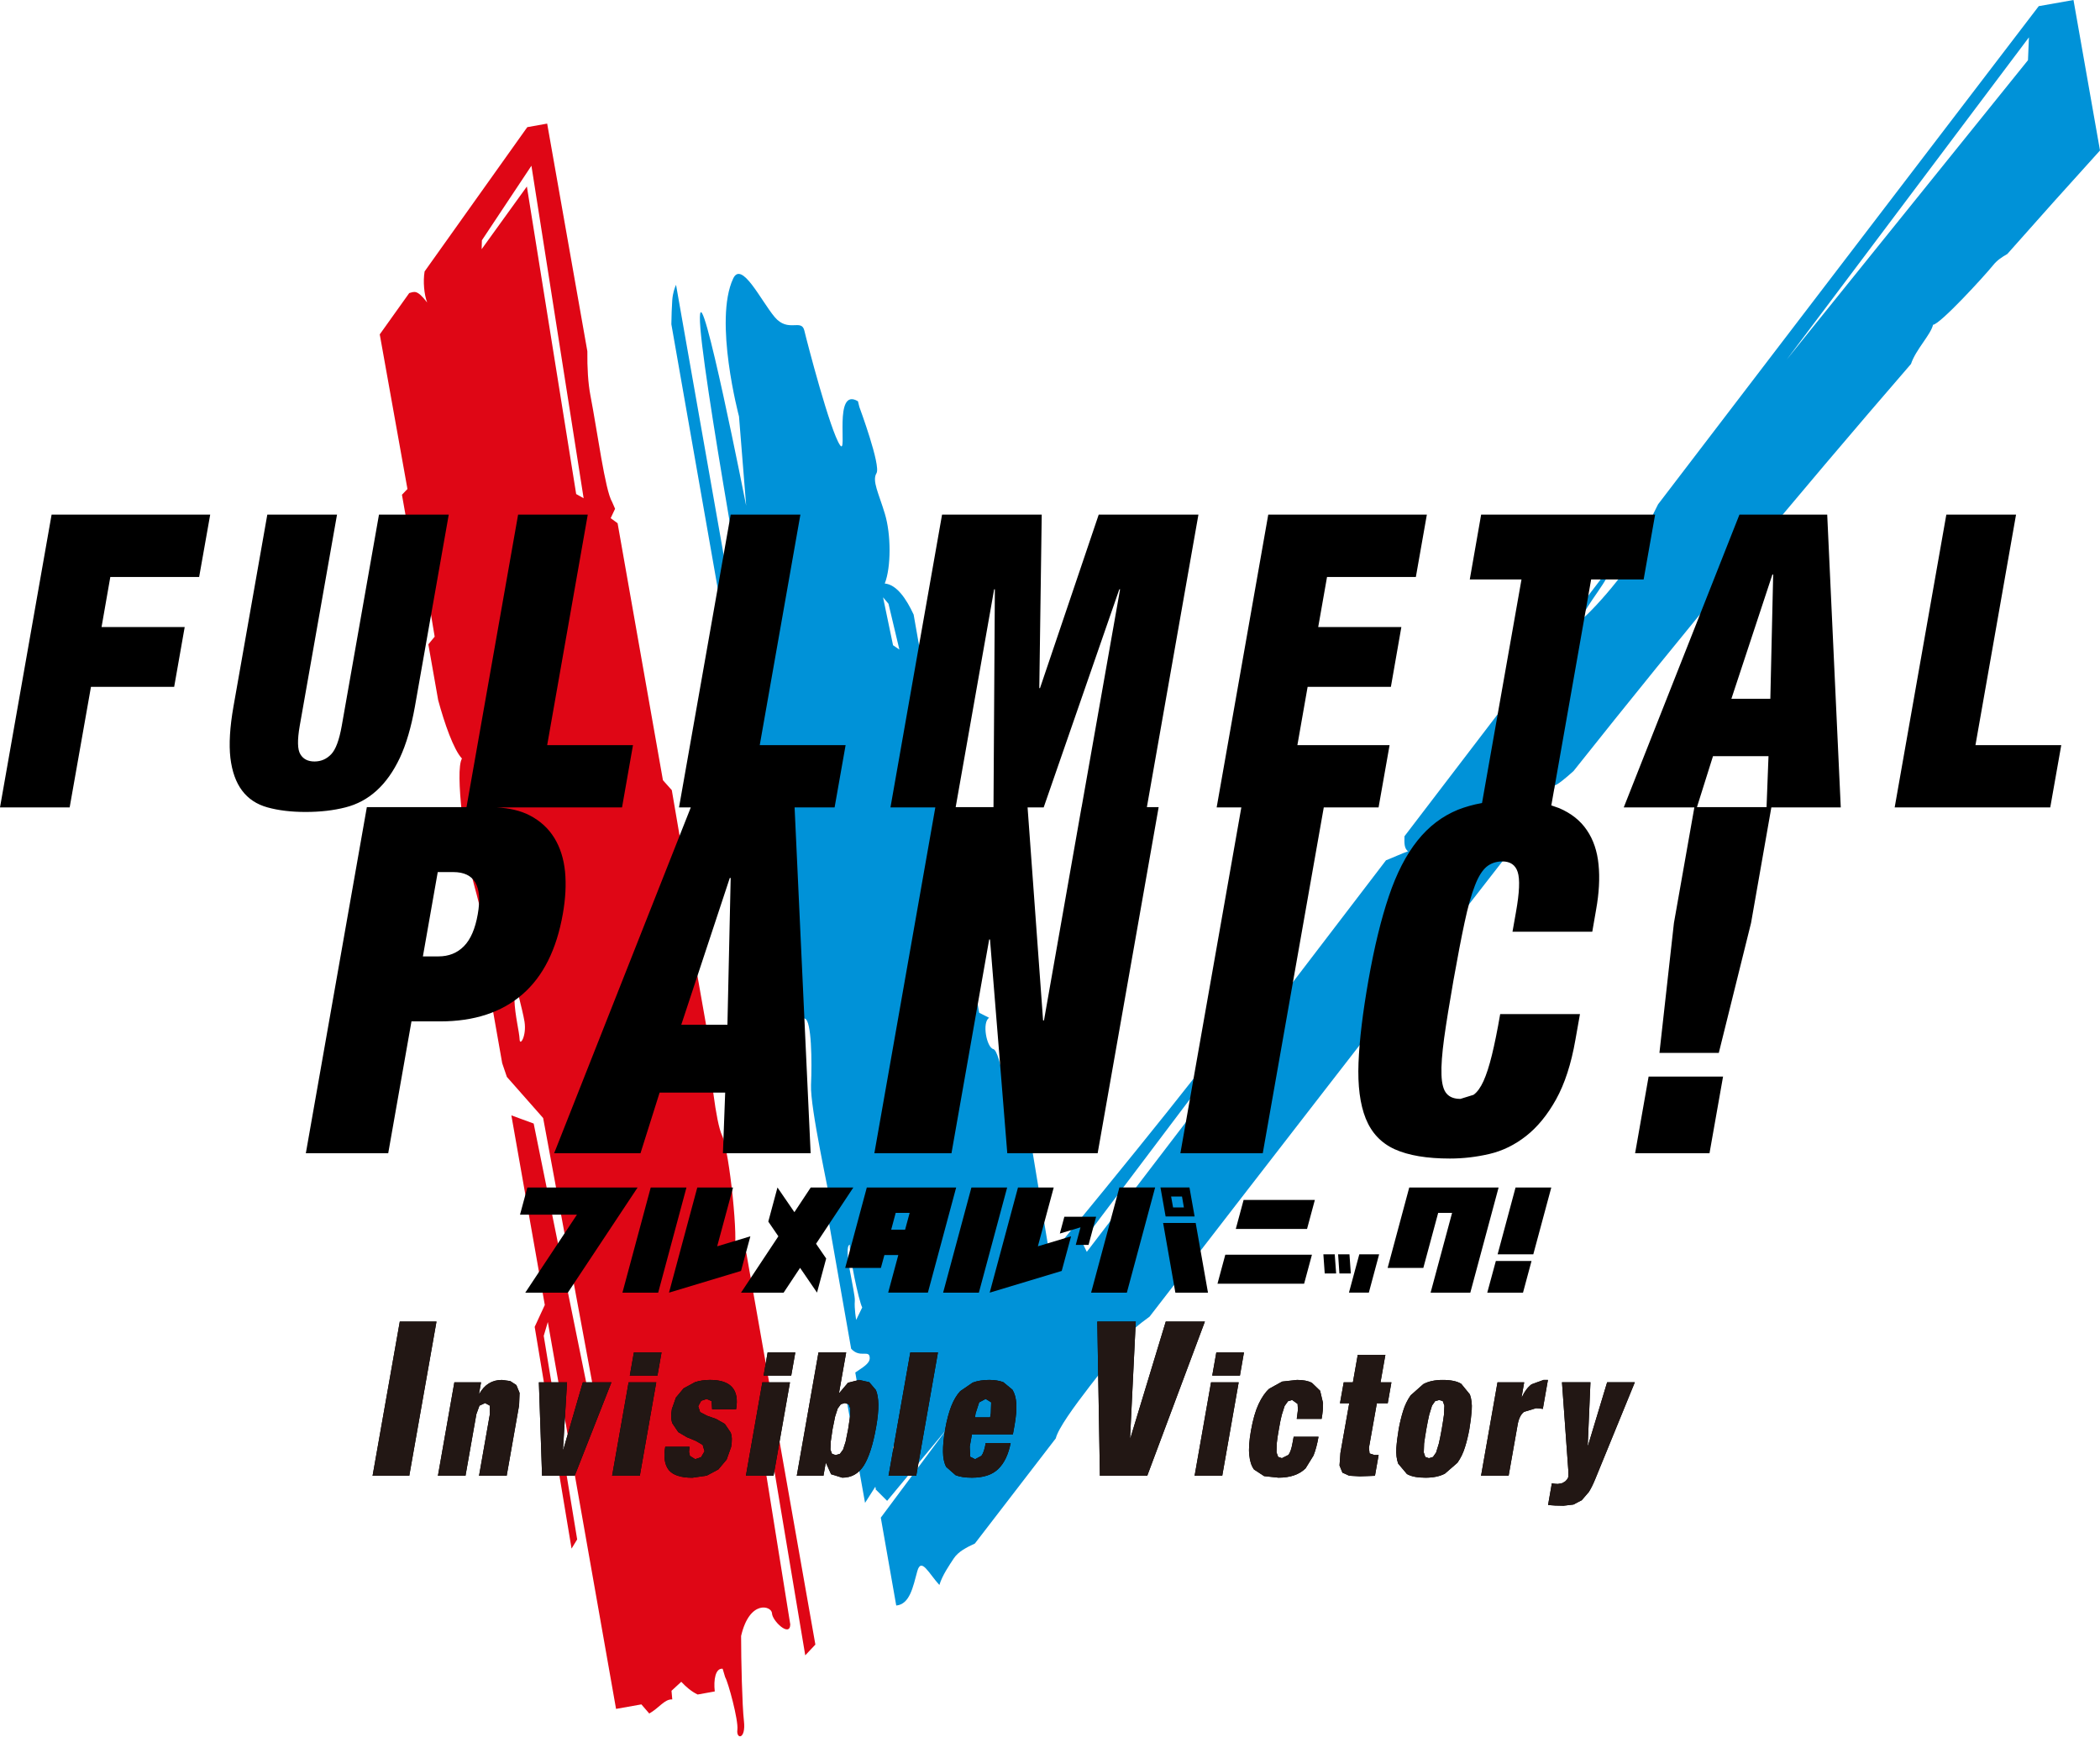
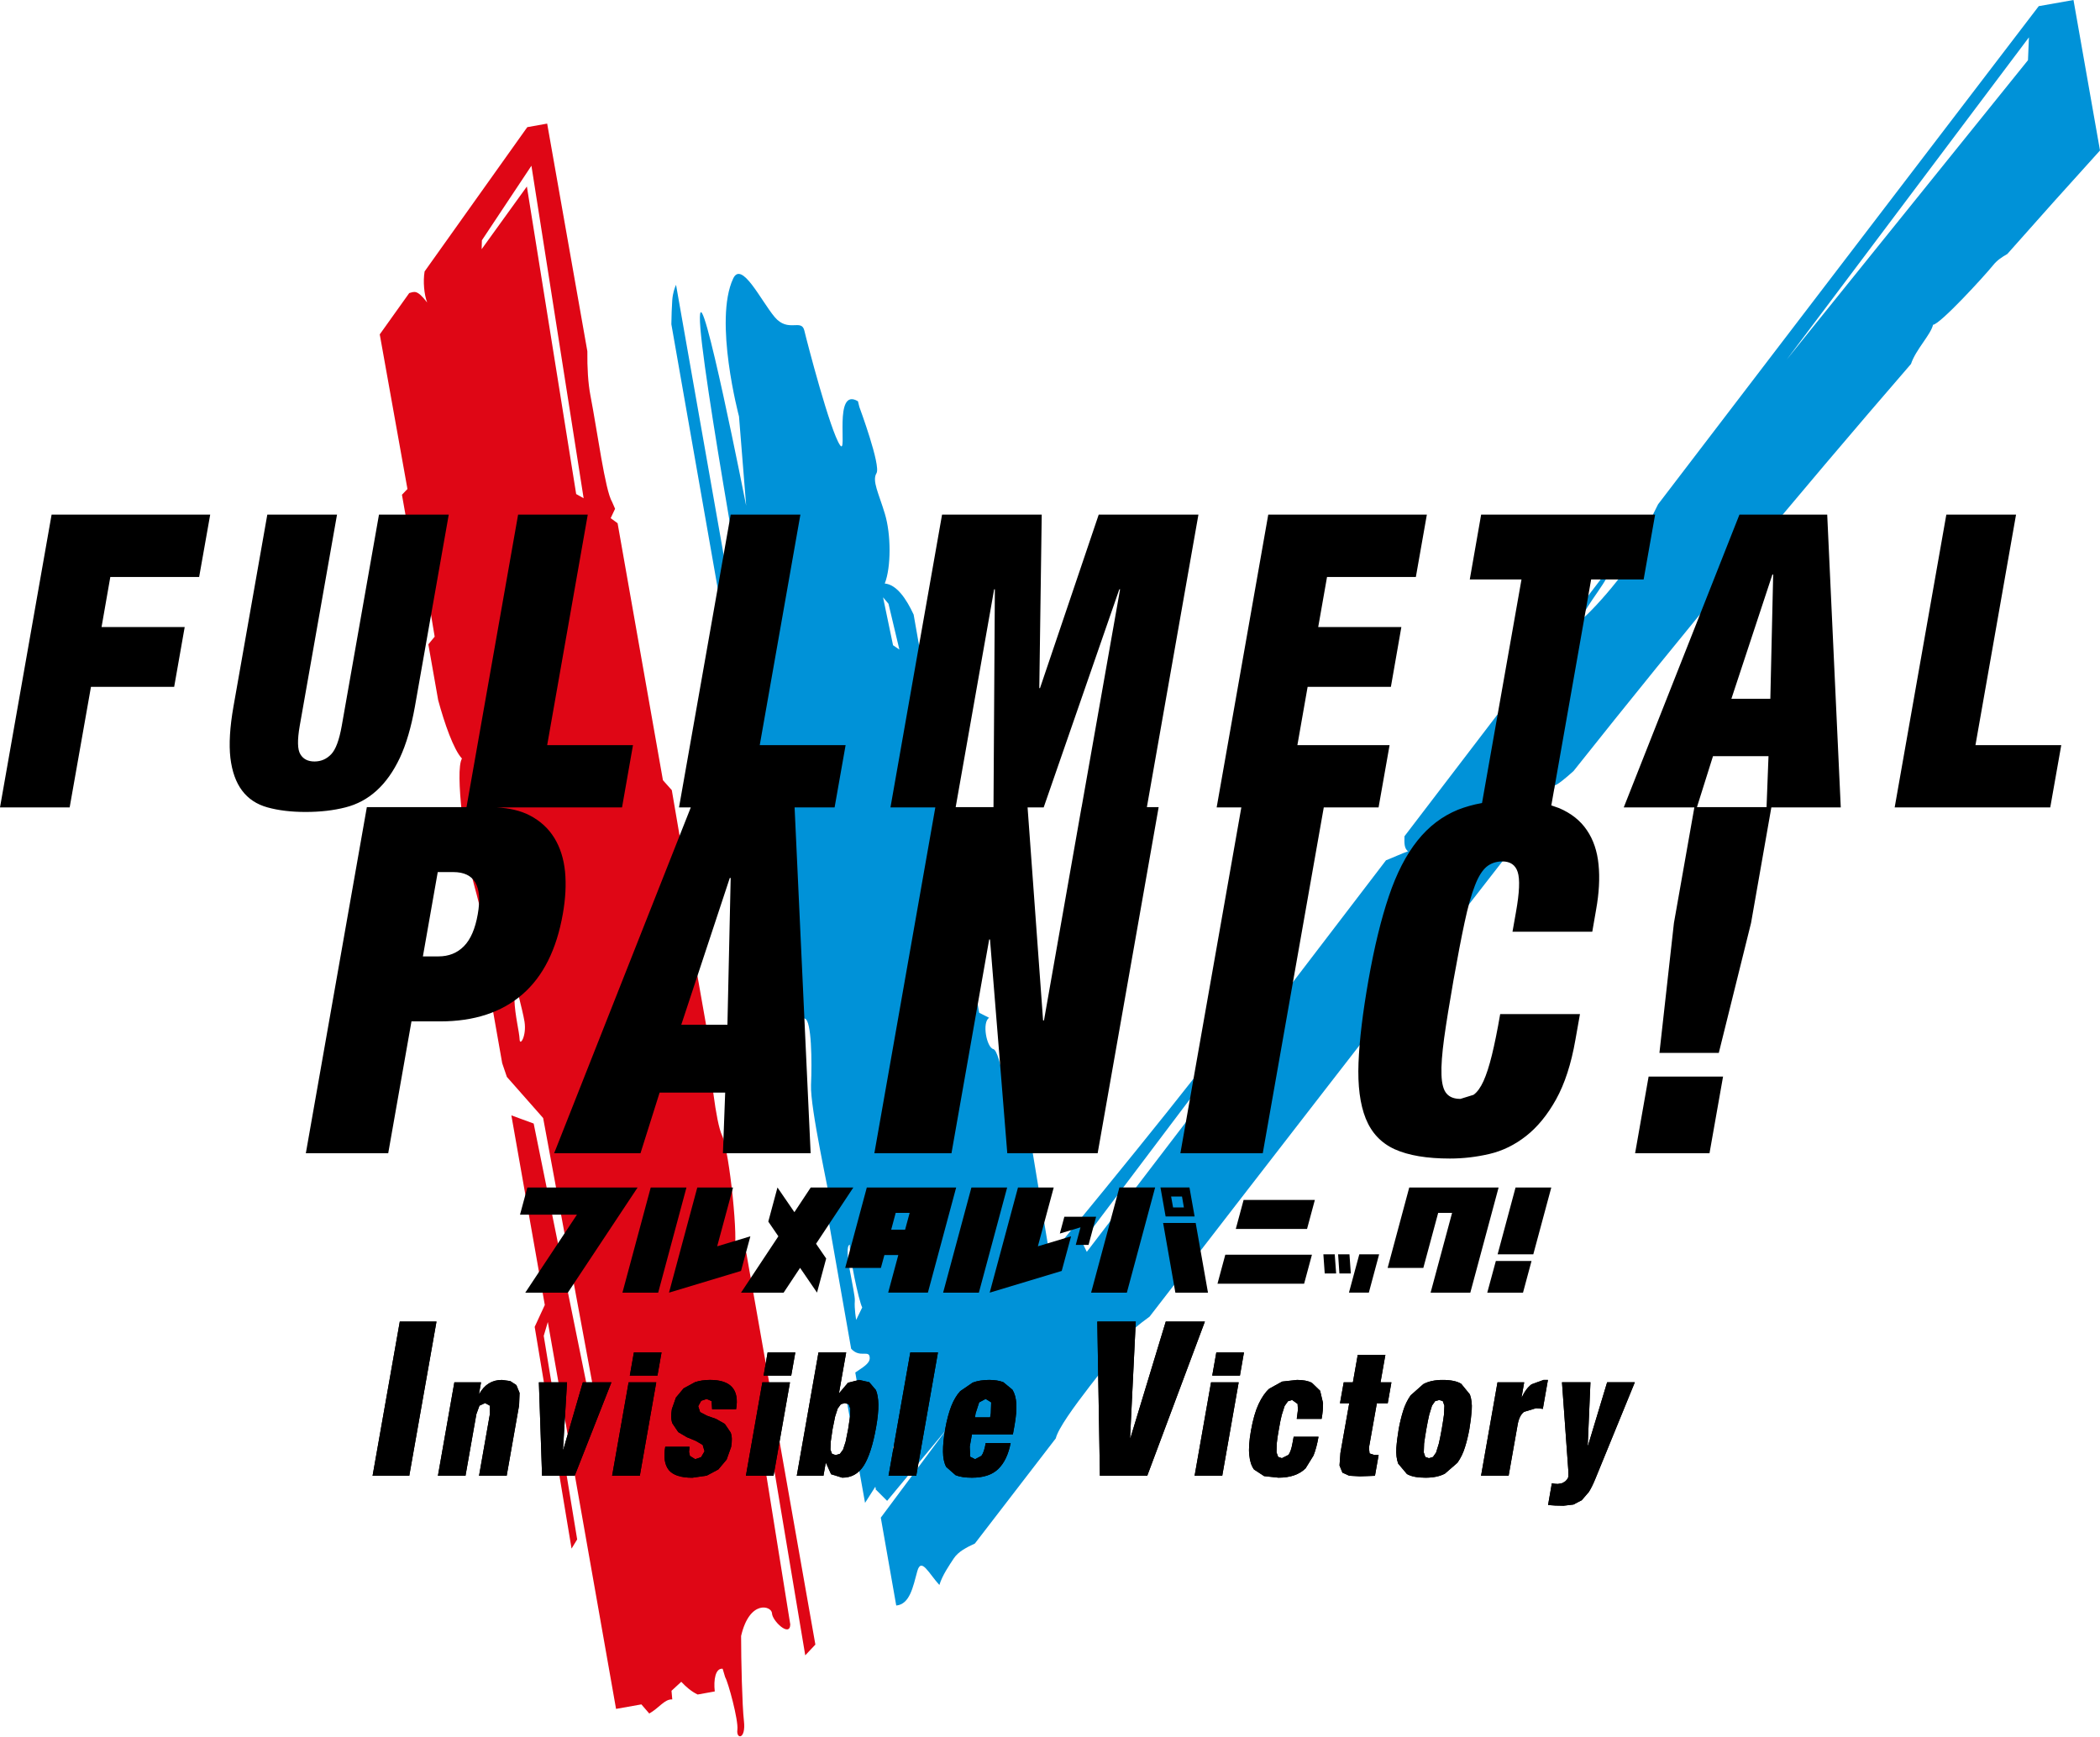
<svg xmlns="http://www.w3.org/2000/svg" version="1.1" id="레이어_1" x="0px" y="0px" viewBox="0 0 720 595.346" enable-background="new 0 0 720 595.346" xml:space="preserve">
  <path fill="#0092D8" d="M231.784,97.656c-0.507,1.155-1.116,2.82-1.298,5.315c-0.162,2.395-0.264,5.195-0.305,8.197l40.458,230.555  c1.886-0.467,3.287,7.081,5.315,7.548c2.333,0.547,2.456,14.892,2.11,22.725c-0.344,7.811,6.29,37.414,6.919,41.918l-0.954,4.24  l7.792,44.294c3.043,3.408,6.31,0.121,6.37,3.164c0.061,1.948-2.495,3.288-4.951,4.992l0.731,4.199l-4.037,3.389l6.655,37.11  l3.531-5.539l0.223,1.258l0.061-0.162l3.754,3.754l20.614-24.835l-22.785,30.597l5.295,30.13c4.666-0.446,5.742-6.37,7.224-11.788  c1.36-4.85,3.896,0.731,7.568,4.748c1.014-3.368,3.429-6.817,4.93-9.111c1.604-2.414,4.464-3.814,7.243-5.112  c9.009-11.728,18.281-23.78,27.736-36.056c1.624-6.776,21.548-29.663,23.842-33.925c1.359-2.536,4.606-5.113,8.318-7.812  c40.032-51.86,81.667-105.629,119.528-154.244c2.557-3.267,5.094-6.554,7.669-9.82c0.69-7.243,12.357-13.797,11.525-18.057  c0.934-0.041,3.511-2.151,6.616-4.931c37.739-47.519,76.31-94.064,115.713-139.595c1.643-4.95,6.755-9.983,7.568-13.451  c2.415-0.142,17.49-16.577,20.573-20.391c1.36-1.725,3.023-2.8,4.89-3.875c10.53-11.911,21.121-23.74,31.774-35.487L710.91,0  L699,2.11L568.475,172.931c-2.048,3.937-3.672,7.669-4.545,10.673c-2.435,8.32-16.13,24.206-22.014,29.157  c2.171-6.006,10.063-14,10.55-18.889l-70.933,92.866c-0.061,2.476-0.102,4.099,1.217,5.174c-1.928,0.629-4.829,2.009-7.548,3.064  L372.617,429.233l-1.624-3.347l50.4-66.795c0,0,6.35-8.156,4.666-12.396c-0.772,4.322-46.119,59.754-66.124,84.061l-7.102-42.995  c-2.962,2.476-3.896,1.36-5.518-3.551c-1.604-4.93-4.383-23.963-6.737-24.491c-2.333-0.567-3.957-9.231-1.44-10.733l-3.429-1.745  c-1.927-10.915-3.652-21.812-4.098-24.429c-0.832-4.93-9.354-50.988-11.221-53.22c1.563-2.902-4.463-14.041,0.123-17.552  l-7.264-41.309c-2.516-5.438-5.844-10.307-9.901-10.653c2.211-5.62,2.171-16.881,0.04-23.901c-2.11-7.02-4.463-11.323-2.881-13.92  c1.603-2.577-5.864-22.704-5.864-22.704l-0.487-1.969c-8.542-5.092-3.47,18.83-6.128,15.076  c-3.349-4.748-11.261-35.142-12.255-39.323c-1.014-4.199-5.559,0.873-10.186-4.646c-4.646-5.538-11.281-19.417-14.203-13.207  c-6.777,14.405,1.989,47.296,1.989,47.296l2.454,30.597c0,0-15.603-79.192-15.866-64.522c-0.244,14.628,19.844,124.62,19.844,124.62  l-3.085,5.702L231.784,97.656z M612.565,123.322l83.067-110.518l-0.324,7.832L612.565,123.322z M306.837,503.575l-0.711-7.568  l2.597,1.583l4.181-0.994L306.837,503.575z M291.356,426.758c-0.285,3.388,3.103,19.397,4.26,21.548l-2.069,4.261  c0,0-0.69-3.835-0.467-6.534C293.324,443.314,288.901,427.569,291.356,426.758 M302.759,204.806l1.866,2.212l3.733,15.705  l-2.171-1.481L302.759,204.806" />
  <path fill="#DF0615" d="M276.086,567.583l3.47-3.693l-23.699-134.38l-4.22-0.872c1.725-1.907-1.501-33.823-4.098-39.362  c-2.09-4.464-4.099-21.731-4.809-34.209l-8.197-46.504l2.312,0.426l-6.513-38.063l-3.043-3.409l-15.543-88.118l-2.374-1.725  l1.502-3.206v-0.04l-1.014-2.334c-2.395-3.936-5.033-24.104-7.427-36.481c-0.811-4.201-1.116-9.537-1.055-15.177l-13.777-78.056  l-6.817,1.219l-35.203,49.467c-0.588,3.429-0.162,7.933,0.873,10.651c-3.49-4.504-4.342-3.713-6.149-3.226l-10.104,14.162  l9.496,53.018l-1.887,1.968l4.201,23.821l3.388,2.515c0.223,2.131,3.631,22.32,3.631,22.32l-2.171,2.638l3.368,19.112  c2.171,8.015,5.295,16.983,8.156,20.047c-2.536,4.199,1.279,31.672,3.328,40.093c1.827,7.547,6.168,20.431,3.755,26.275  l6.716,38.084l1.602,4.707l12.437,14.102l18.83,101.551l-1.563,1.46l-20.513-101.125l-7.65-2.8l11.464,65.01l-3.47,7.507  l12.642,76.026l1.927-3.146l-11.464-69.797l1.401-4.748l23.393,132.656l8.685-1.542l2.698,3.125c3.347-1.867,5.276-5.012,7.892-4.83  l-0.264-2.962l3.349-3.084c1.521,1.624,3.428,3.328,5.62,4.363l5.864-1.055c-0.447-4.079,0.244-8.015,2.698-7.792l0.873,2.921  c0.973,1.522,4.606,14.752,4.18,18.039c-0.447,3.307,2.982,3.388,2.251-3.023c-0.608-5.215-0.973-20.96-0.973-29.157  c2.921-12.601,10.51-10.328,10.591-7.771c0.082,2.576,6.149,8.379,6.27,3.814l-9.232-57.603l2.516-2.679L276.086,567.583z   M197.544,169.394L180.642,63.948L165.14,85.434l0.082-3.043l16.982-25.565L200.1,170.836L197.544,169.394z M178.147,356.345  c-0.102-2.597-1.604-8.258-1.766-13.432c0,0-0.324-7.406-0.487-11.24l-0.082-1.258c-0.061-1.827,0-0.812,0.082,1.258  c0.528,5.397,3.206,14.1,3.936,18.625C180.602,355.189,178.228,358.922,178.147,356.345" />
  <polygon points="218.609,407.169 180.808,407.169 178.292,416.483 197.812,416.483 180.099,443.225 194.687,443.225 " />
  <path d="M245.89,427.337l5.438-20.169h-12.255l-9.699,36.056l24.692-7.446l3.206-11.87L245.89,427.337z M223.105,407.169  l-9.699,36.056h12.255l9.698-36.056H223.105z" />
  <path d="M355.841,427.337l5.438-20.169h-12.255l-9.699,36.056l24.692-7.446l3.206-11.87L355.841,427.337z M333.056,407.169  l-9.699,36.056h12.255l9.698-36.056H333.056z" />
  <polygon points="292.575,407.169 277.966,407.169 272.365,415.631 266.562,407.169 263.418,418.857 266.867,423.908   254.064,443.225 268.673,443.225 274.313,434.723 280.117,443.204 283.261,431.517 279.792,426.465 " />
  <path d="M297.193,407.167l-7.406,27.574h12.235l1.196-4.404h4.769l-3.47,12.884h13.615l9.698-36.055H297.193z M305.553,421.633  l1.542-5.762h4.788l-1.562,5.762H305.553z" />
  <polygon points="483.169,407.169 475.762,434.743 487.998,434.743 493.09,415.873 497.859,415.873 490.493,443.225 504.108,443.225   513.806,407.169 " />
  <path d="M374.094,443.23h12.255l9.698-36.074h-12.255L374.094,443.23z M409.945,419.328h-11.159l4.199,23.901h11.18L409.945,419.328  z M409.58,417.097l-1.765-9.942h-9.942l1.765,9.942H409.58z M405.259,410.258l0.649,3.755h-3.713l-0.67-3.755H405.259z" />
  <polygon points="417.425,440.16 447.129,440.16 449.807,430.218 420.102,430.218 " />
  <polygon points="426.381,411.43 423.702,421.373 448.131,421.373 450.81,411.43 " />
  <polygon points="466.049,430.074 462.498,443.222 469.315,443.222 472.846,430.074 " />
  <polygon points="458.778,430.074 459.223,436.649 463.139,436.649 462.672,430.074 " />
  <polygon points="453.726,430.074 454.192,436.649 458.108,436.649 457.621,430.074 " />
  <polygon points="375.815,417.193 364.918,417.193 363.376,422.957 370.458,420.826 368.834,426.852 373.217,426.852 " />
  <path d="M512.861,432.369h12.234l-2.921,10.856h-12.255L512.861,432.369z M531.873,407.169h-12.255l-6.149,22.908h12.235  L531.873,407.169z" />
  <path d="M274.421,176.449H250.52l-17.714,100.394h4.038l-46.85,118.574h29.604l6.554-20.777h22.481l-0.772,20.777h30.071  l-5.5-118.574h13.716l3.773-21.345h-29.44L274.421,176.449z M249.404,351.368h-15.827l16.638-50.338h0.305L249.404,351.368z   M129.125,271.081c3.105-2.82,5.762-6.554,7.974-11.241c2.192-4.687,3.896-10.55,5.154-17.57l11.605-65.821h-23.921l-12.763,72.414  c-0.872,4.89-2.069,8.157-3.652,9.781c-1.583,1.643-3.47,2.454-5.702,2.454s-3.835-0.811-4.829-2.454  c-1.015-1.624-1.076-4.89-0.224-9.781l12.783-72.414H91.65L80.044,242.27c-1.237,7.02-1.583,12.883-1.055,17.57  c0.568,4.687,1.887,8.421,4.017,11.241c2.11,2.82,5.033,4.748,8.726,5.762c3.733,1.035,8.074,1.563,13.045,1.563  c5.053,0,9.578-0.528,13.635-1.563C122.45,275.829,126.02,273.901,129.125,271.081 M0,276.844h23.881l7.305-41.33h28.528L63.325,215  H34.818l3.003-17.165h30.456l3.793-21.386H17.693L0,276.844z M596.381,176.449l-39.666,100.394h24.206l-7.001,39.626l-4.971,44.556  H589.3l11.059-44.556l6.959-39.626h23.801l-4.646-100.394H596.381z M605.674,276.742h-23.86l5.498-17.47h19.032L605.674,276.742z   M606.973,239.591h-13.351l14.061-42.608h0.264L606.973,239.591z M677.298,255.499l13.918-79.049h-23.901l-17.713,100.394h53.341  l3.775-21.345H677.298z M410.891,176.449h-34.188l-20.128,59.49h-0.244l0.832-59.49h-34.169l-17.692,100.394h15.38l-20.899,118.574  h26.437l12.925-73.287h0.284l5.926,73.287h30.982l20.919-118.676h-4.038L410.891,176.449z M340.627,276.742h-12.965l13.188-74.686  h0.244L340.627,276.742z M370.839,276.742h-0.021l-12.883,73.145h-0.305l-5.316-73.043h5.52l25.93-74.788h0.264L370.839,276.742z   M476.427,255.499h-31.611l3.51-19.985h28.549L480.466,215h-28.508l3.023-17.165h30.456l3.773-21.386h-54.377L417.14,276.844h8.461  l-20.898,118.574h28.243l20.919-118.574h18.789L476.427,255.499z M560.61,395.418h25.505l4.646-26.275h-25.525L560.61,395.418z   M544.073,284.655c-2.191-3.267-5.356-5.783-9.516-7.568l-2.677-0.934l13.655-77.467h17.998l3.936-22.238h-59.652l-3.895,22.238  h17.733l-13.533,76.656c-2.982,0.528-5.742,1.319-8.279,2.312c-5.356,2.192-9.983,5.702-13.858,10.571  c-3.896,4.871-7.183,11.262-9.82,19.113c-2.658,7.872-4.991,17.449-6.98,28.731c-1.948,11.099-3.105,20.533-3.408,28.344  c-0.305,7.833,0.507,14.183,2.474,19.113c1.989,4.93,5.316,8.441,9.983,10.551c4.707,2.11,10.997,3.165,18.891,3.165  c4.545,0,9.07-0.528,13.574-1.583c4.484-1.055,8.664-3.105,12.539-6.149c3.875-3.043,7.304-7.222,10.266-12.539  c2.962-5.336,5.195-12.154,6.635-20.452l1.563-8.806h-27.351c-0.975,5.661-1.928,10.328-2.841,14.041  c-0.913,3.734-1.866,6.675-2.861,8.887c-1.014,2.232-2.13,3.814-3.429,4.748l-4.504,1.401c-2.11,0-3.693-0.589-4.748-1.827  c-1.055-1.198-1.643-3.368-1.745-6.472c-0.121-3.105,0.203-7.284,0.913-12.54c0.731-5.276,1.806-11.89,3.206-19.884  c1.42-7.954,2.679-14.569,3.814-19.844c1.116-5.255,2.292-9.434,3.511-12.539c1.176-3.105,2.536-5.255,4.017-6.493  c1.46-1.198,3.287-1.825,5.397-1.825c2.739,0,4.504,1.217,5.276,3.652c0.791,2.435,0.608,7.04-0.609,13.797l-1.176,6.655h27.35  l1.299-7.487c1.035-5.742,1.319-10.936,0.852-15.542C547.625,291.858,546.306,287.922,544.073,284.655 M193.729,298.859  c-0.447-4.424-1.664-8.279-3.673-11.546c-2.009-3.267-4.809-5.843-8.44-7.73c-3.105-1.624-6.919-2.495-11.342-2.739h42.995  l3.754-21.345h-29.421l13.918-79.049h-23.881l-17.692,100.293h-34.169l-20.919,118.676h28.244l7.973-45.205h9.861  c11.646,0,21.021-3.085,28.143-9.232c7.101-6.128,11.747-15.36,13.899-27.676C193.891,308.111,194.155,303.302,193.729,298.859   M163.801,313.486c-0.873,4.972-2.456,8.644-4.748,10.957c-2.294,2.333-5.195,3.49-8.746,3.49h-5.315l5.092-28.913h5.336  C162.705,299.021,165.505,303.829,163.801,313.486" />
  <polygon points="149.654,453.138 140.32,506.014 127.741,506.014 137.073,453.138 " />
  <path d="M164.932,473.963l-0.691,3.917h0.123c1.786-3.165,4.362-4.728,7.73-4.728l2.841,0.385l2.11,1.381l1.095,2.677l-0.162,4.261  l-4.26,24.165h-9.476l3.714-21.142l-0.021-2.902l-1.622-0.893l-1.928,0.893l-1.055,2.902l-3.733,21.142h-9.455l5.64-32.058H164.932z  " />
  <polygon points="194.415,473.963 193.034,497.033 193.135,497.033 199.831,473.963 209.632,473.963 197.031,506.021   185.851,506.021 184.756,473.963 " />
  <path d="M225.005,473.965l-5.64,32.058h-9.496l5.661-32.058H225.005z M226.812,463.719l-1.401,7.954h-9.475l1.399-7.954H226.812z" />
  <path d="M236.243,497.859l0.303,1.34l1.806,1.136l2.03-0.71l1.176-2.009l-0.649-2.192l-2.313-1.359l-3.064-1.258l-2.982-1.766  l-2.009-2.982c-0.488-1.258-0.528-2.882-0.183-4.91l1.38-3.936l2.638-3.165l3.916-2.131c1.522-0.507,3.226-0.77,5.154-0.77  c7.122,0,10.104,3.347,8.928,10.063h-8.218l-0.162-2.8l-1.745-0.731l-1.846,0.629l-1.014,1.846l0.649,2.03l2.354,1.237l3.105,1.096  l3.002,1.704l2.009,2.962c0.488,1.238,0.528,2.882,0.163,4.951l-1.543,4.322l-2.84,3.388l-3.957,2.11l-4.951,0.731  c-3.976,0-6.655-0.893-8.095-2.659c-1.401-1.786-1.827-4.443-1.198-7.953h8.32L236.243,497.859" />
  <path d="M270.855,473.965l-5.641,32.058h-9.475l5.641-32.058H270.855z M272.681,463.719l-1.401,7.954h-9.475l1.38-7.954H272.681z" />
  <path d="M290.122,463.715l-2.456,13.877h0.123l2.941-3.469l3.775-0.975l3.529,0.791l2.272,2.679  c0.528,1.217,0.812,2.882,0.853,4.971c0.02,2.069-0.224,4.646-0.772,7.73c-1.055,5.965-2.455,10.348-4.199,13.148  c-1.766,2.8-4.22,4.201-7.407,4.201l-3.834-1.178l-1.745-3.854h-0.102l-0.772,4.381h-9.151l7.447-42.304H290.122z M284.826,494.291  l-0.102,2.76l0.547,1.44l1.258,0.426l1.44-0.426l1.075-1.44l0.893-2.76l0.852-4.26l0.65-4.322l0.102-2.759l-0.568-1.461  l-1.299-0.405l-1.38,0.405l-1.075,1.461l-0.893,2.759l-0.873,4.322L284.826,494.291" />
  <polygon points="321.584,463.719 314.138,506.024 304.642,506.024 312.108,463.719 " />
  <path d="M332.486,496.017l0.163,3.469l1.663,0.853l2.171-1.157c0.609-0.772,1.116-2.233,1.481-4.404h8.542  c-0.772,3.957-2.192,6.919-4.261,8.908c-2.069,2.009-5.072,2.982-9.008,2.982c-2.272,0-4.14-0.264-5.6-0.852l-3.226-2.841  c-0.711-1.319-1.076-3.064-1.096-5.173c-0.02-2.151,0.203-4.728,0.75-7.772c0.549-3.084,1.238-5.681,2.069-7.832  c0.832-2.11,1.846-3.855,3.085-5.194l4.281-2.942c1.643-0.608,3.51-0.913,5.661-0.913c1.887,0,3.51,0.264,4.829,0.772l3.124,2.576  c0.752,1.198,1.198,2.78,1.34,4.748c0.121,1.948-0.082,4.383-0.588,7.304l-0.589,3.267h-14.04L332.486,496.017z M339.832,480.84  l-1.887-1.176l-2.232,1.176l-1.217,3.755l-0.224,1.399h5.195l0.243-1.399L339.832,480.84" />
  <polygon points="389.406,453.138 387.458,492.988 387.6,492.988 399.692,453.138 413.104,453.138 393.342,506.014 377.11,506.014   376.217,453.138 " />
  <path d="M424.694,473.965l-5.64,32.058h-9.476l5.641-32.058H424.694z M426.501,463.719l-1.381,7.954h-9.495l1.399-7.954H426.501z" />
  <path d="M445.008,483.355l-0.123-1.988l-1.866-1.339l-1.42,0.426l-1.157,1.622l-0.973,3.064c-0.324,1.278-0.67,2.902-0.994,4.89  c-0.365,1.988-0.609,3.611-0.731,4.889l-0.082,3.064l0.568,1.563l1.278,0.426l2.233-1.116c0.588-0.731,1.075-2.13,1.42-4.139  l0.385-2.09h8.521c-0.446,2.536-1.014,4.687-1.725,6.452l-2.718,4.402c-2.171,2.131-5.276,3.186-9.293,3.186l-4.91-0.528  l-3.469-2.272c-0.873-1.178-1.42-2.8-1.624-4.91c-0.244-2.131-0.041-4.931,0.568-8.4c0.669-3.794,1.542-6.817,2.617-9.131  c1.075-2.272,2.272-4.037,3.632-5.255l4.443-2.456l5.113-0.568c2.11,0,3.794,0.324,5.072,0.975l2.841,2.739l0.993,4.199  c0.041,1.643-0.121,3.47-0.487,5.458h-8.521L445.008,483.355" />
  <polygon points="463.85,473.963 465.513,464.549 474.988,464.549 473.325,473.963 477.058,473.963 475.801,481.146 472.067,481.146   469.349,496.425 469.571,498.352 471.195,498.899 472.676,498.899 471.418,506.021 468.759,506.123 466.223,506.204   462.592,506.001 460.259,504.946 459.264,502.491 459.568,498.209 462.592,481.146 459.427,481.146 460.705,473.963 " />
  <path d="M502.281,496.204c-0.609,2.009-1.481,3.793-2.597,5.356l-4.302,3.734c-1.765,0.932-3.996,1.38-6.655,1.38  c-2.759,0-4.889-0.406-6.35-1.258l-3.003-3.572c-0.547-1.501-0.75-3.287-0.629-5.336c0.142-2.009,0.426-4.199,0.812-6.533  c0.385-2.11,0.872-4.14,1.501-6.168c0.609-2.009,1.481-3.794,2.597-5.377l4.322-3.834c1.786-0.975,4.017-1.441,6.655-1.441  c2.78,0,4.91,0.426,6.35,1.319l2.983,3.652c0.547,1.543,0.77,3.328,0.629,5.377c-0.142,2.009-0.406,4.201-0.812,6.534  C503.397,492.125,502.93,494.175,502.281,496.204 M488.261,494.986l-0.102,3.044l0.528,1.542l1.217,0.406l1.399-0.406l1.075-1.542  l0.934-3.044c0.305-1.278,0.629-2.941,0.994-4.95c0.344-2.03,0.608-3.693,0.772-4.971l0.141-3.105l-0.547-1.542l-1.238-0.386  l-1.38,0.386l-1.075,1.542l-0.954,3.105c-0.305,1.278-0.629,2.941-0.994,4.971C488.687,492.045,488.424,493.708,488.261,494.986" />
  <path d="M522.58,473.963l-0.893,5.113h0.102c0.872-1.948,1.988-3.408,3.307-4.422l4.099-1.502h1.521l-1.745,9.942l-1.176-0.182  l-1.157-0.061l-4.139,1.257c-1.075,0.832-1.806,2.313-2.171,4.445l-3.084,17.469h-9.455l5.64-32.058H522.58z" />
  <path d="M533.102,508.756l1.034,0.062l1.563-0.305l1.095-0.69l0.65-0.791l0.284-0.649l0.02-0.954l-0.04-1.238l-2.171-30.232h9.759  l-0.933,21.65h0.121l6.534-21.65h9.495l-13.473,32.951c-0.75,1.866-1.501,3.388-2.251,4.606l-2.456,2.861l-2.861,1.501l-3.429,0.406  l-2.82-0.061l-2.456-0.183l1.299-7.466L533.102,508.756" />
-   <polygon fill="#221714" points="149.654,453.138 140.32,506.014 127.741,506.014 137.073,453.138 " />
-   <path fill="#221714" d="M164.932,473.963l-0.691,3.917h0.123c1.786-3.165,4.362-4.728,7.73-4.728l2.841,0.385l2.11,1.381  l1.095,2.677l-0.162,4.261l-4.26,24.165h-9.476l3.714-21.142l-0.021-2.902l-1.622-0.893l-1.928,0.893l-1.055,2.902l-3.733,21.142  h-9.455l5.64-32.058H164.932z" />
-   <polygon fill="#221714" points="194.415,473.963 193.034,497.033 193.135,497.033 199.831,473.963 209.632,473.963 197.031,506.021   185.851,506.021 184.756,473.963 " />
-   <path fill="#221714" d="M225.005,473.965l-5.64,32.058h-9.496l5.661-32.058H225.005z M226.812,463.719l-1.401,7.954h-9.475  l1.399-7.954H226.812z" />
-   <path fill="#221714" d="M236.243,497.859l0.303,1.34l1.806,1.136l2.03-0.71l1.176-2.009l-0.649-2.192l-2.313-1.359l-3.064-1.258  l-2.982-1.766l-2.009-2.982c-0.488-1.258-0.528-2.882-0.183-4.91l1.38-3.936l2.638-3.165l3.916-2.131  c1.522-0.507,3.226-0.77,5.154-0.77c7.122,0,10.104,3.347,8.928,10.063h-8.218l-0.162-2.8l-1.745-0.731l-1.846,0.629l-1.014,1.846  l0.649,2.03l2.354,1.237l3.105,1.096l3.002,1.704l2.009,2.962c0.488,1.238,0.528,2.882,0.163,4.951l-1.543,4.322l-2.84,3.388  l-3.957,2.11l-4.951,0.731c-3.976,0-6.655-0.893-8.095-2.659c-1.401-1.786-1.827-4.443-1.198-7.953h8.32L236.243,497.859" />
-   <path fill="#221714" d="M270.855,473.965l-5.641,32.058h-9.475l5.641-32.058H270.855z M272.681,463.719l-1.401,7.954h-9.475  l1.38-7.954H272.681z" />
-   <path fill="#221714" d="M290.122,463.715l-2.456,13.877h0.123l2.941-3.469l3.775-0.975l3.529,0.791l2.272,2.679  c0.528,1.217,0.812,2.882,0.853,4.971c0.02,2.069-0.224,4.646-0.772,7.73c-1.055,5.965-2.455,10.348-4.199,13.148  c-1.766,2.8-4.22,4.201-7.407,4.201l-3.834-1.178l-1.745-3.854h-0.102l-0.772,4.381h-9.151l7.447-42.304H290.122z M284.826,494.291  l-0.102,2.76l0.547,1.44l1.258,0.426l1.44-0.426l1.075-1.44l0.893-2.76l0.852-4.26l0.65-4.322l0.102-2.759l-0.568-1.461  l-1.299-0.405l-1.38,0.405l-1.075,1.461l-0.893,2.759l-0.873,4.322L284.826,494.291" />
-   <polygon fill="#221714" points="321.584,463.719 314.138,506.024 304.642,506.024 312.108,463.719 " />
-   <path fill="#221714" d="M332.486,496.017l0.163,3.469l1.663,0.853l2.171-1.157c0.609-0.772,1.116-2.233,1.481-4.404h8.542  c-0.772,3.957-2.192,6.919-4.261,8.908c-2.069,2.009-5.072,2.982-9.008,2.982c-2.272,0-4.14-0.264-5.6-0.852l-3.226-2.841  c-0.711-1.319-1.076-3.064-1.096-5.173c-0.02-2.151,0.203-4.728,0.75-7.772c0.549-3.084,1.238-5.681,2.069-7.832  c0.832-2.11,1.846-3.855,3.085-5.194l4.281-2.942c1.643-0.608,3.51-0.913,5.661-0.913c1.887,0,3.51,0.264,4.829,0.772l3.124,2.576  c0.752,1.198,1.198,2.78,1.34,4.748c0.121,1.948-0.082,4.383-0.588,7.304l-0.589,3.267h-14.04L332.486,496.017z M339.832,480.84  l-1.887-1.176l-2.232,1.176l-1.217,3.755l-0.224,1.399h5.195l0.243-1.399L339.832,480.84" />
-   <polygon fill="#221714" points="389.406,453.138 387.458,492.988 387.6,492.988 399.692,453.138 413.104,453.138 393.342,506.014   377.11,506.014 376.217,453.138 " />
-   <path fill="#221714" d="M424.694,473.965l-5.64,32.058h-9.476l5.641-32.058H424.694z M426.501,463.719l-1.381,7.954h-9.495  l1.399-7.954H426.501z" />
-   <path fill="#221714" d="M445.008,483.355l-0.123-1.988l-1.866-1.339l-1.42,0.426l-1.157,1.622l-0.973,3.064  c-0.324,1.278-0.67,2.902-0.994,4.89c-0.365,1.988-0.609,3.611-0.731,4.889l-0.082,3.064l0.568,1.563l1.278,0.426l2.233-1.116  c0.588-0.731,1.075-2.13,1.42-4.139l0.385-2.09h8.521c-0.446,2.536-1.014,4.687-1.725,6.452l-2.718,4.402  c-2.171,2.131-5.276,3.186-9.293,3.186l-4.91-0.528l-3.469-2.272c-0.873-1.178-1.42-2.8-1.624-4.91  c-0.244-2.131-0.041-4.931,0.568-8.4c0.669-3.794,1.542-6.817,2.617-9.131c1.075-2.272,2.272-4.037,3.632-5.255l4.443-2.456  l5.113-0.568c2.11,0,3.794,0.324,5.072,0.975l2.841,2.739l0.993,4.199c0.041,1.643-0.121,3.47-0.487,5.458h-8.521L445.008,483.355" />
-   <polygon fill="#221714" points="463.85,473.963 465.513,464.549 474.988,464.549 473.325,473.963 477.058,473.963 475.801,481.146   472.067,481.146 469.349,496.425 469.571,498.352 471.195,498.899 472.676,498.899 471.418,506.021 468.759,506.123   466.223,506.204 462.592,506.001 460.259,504.946 459.264,502.491 459.568,498.209 462.592,481.146 459.427,481.146   460.705,473.963 " />
-   <path fill="#221714" d="M502.281,496.204c-0.609,2.009-1.481,3.793-2.597,5.356l-4.302,3.734c-1.765,0.932-3.996,1.38-6.655,1.38  c-2.759,0-4.889-0.406-6.35-1.258l-3.003-3.572c-0.547-1.501-0.75-3.287-0.629-5.336c0.142-2.009,0.426-4.199,0.812-6.533  c0.385-2.11,0.872-4.14,1.501-6.168c0.609-2.009,1.481-3.794,2.597-5.377l4.322-3.834c1.786-0.975,4.017-1.441,6.655-1.441  c2.78,0,4.91,0.426,6.35,1.319l2.983,3.652c0.547,1.543,0.77,3.328,0.629,5.377c-0.142,2.009-0.406,4.201-0.812,6.534  C503.397,492.125,502.93,494.175,502.281,496.204 M488.261,494.986l-0.102,3.044l0.528,1.542l1.217,0.406l1.399-0.406l1.075-1.542  l0.934-3.044c0.305-1.278,0.629-2.941,0.994-4.95c0.344-2.03,0.608-3.693,0.772-4.971l0.141-3.105l-0.547-1.542l-1.238-0.386  l-1.38,0.386l-1.075,1.542l-0.954,3.105c-0.305,1.278-0.629,2.941-0.994,4.971C488.687,492.045,488.424,493.708,488.261,494.986" />
-   <path fill="#221714" d="M522.58,473.963l-0.893,5.113h0.102c0.872-1.948,1.988-3.408,3.307-4.422l4.099-1.502h1.521l-1.745,9.942  l-1.176-0.182l-1.157-0.061l-4.139,1.257c-1.075,0.832-1.806,2.313-2.171,4.445l-3.084,17.469h-9.455l5.64-32.058H522.58z" />
-   <path fill="#221714" d="M533.102,508.756l1.034,0.062l1.563-0.305l1.095-0.69l0.65-0.791l0.284-0.649l0.02-0.954l-0.04-1.238  l-2.171-30.232h9.759l-0.933,21.65h0.121l6.534-21.65h9.495l-13.473,32.951c-0.75,1.866-1.501,3.388-2.251,4.606l-2.456,2.861  l-2.861,1.501l-3.429,0.406l-2.82-0.061l-2.456-0.183l1.299-7.466L533.102,508.756" />
+   <polygon fill="#000" points="149.654,453.138 140.32,506.014 127.741,506.014 137.073,453.138 " />
+   <path fill="#000" d="M164.932,473.963l-0.691,3.917h0.123c1.786-3.165,4.362-4.728,7.73-4.728l2.841,0.385l2.11,1.381  l1.095,2.677l-0.162,4.261l-4.26,24.165h-9.476l3.714-21.142l-0.021-2.902l-1.622-0.893l-1.928,0.893l-1.055,2.902l-3.733,21.142  h-9.455l5.64-32.058H164.932z" />
+   <polygon fill="#000" points="194.415,473.963 193.034,497.033 193.135,497.033 199.831,473.963 209.632,473.963 197.031,506.021   185.851,506.021 184.756,473.963 " />
+   <path fill="#000" d="M225.005,473.965l-5.64,32.058h-9.496l5.661-32.058H225.005z M226.812,463.719l-1.401,7.954h-9.475  l1.399-7.954H226.812z" />
+   <path fill="#000" d="M236.243,497.859l0.303,1.34l1.806,1.136l2.03-0.71l1.176-2.009l-0.649-2.192l-2.313-1.359l-3.064-1.258  l-2.982-1.766l-2.009-2.982c-0.488-1.258-0.528-2.882-0.183-4.91l1.38-3.936l2.638-3.165l3.916-2.131  c1.522-0.507,3.226-0.77,5.154-0.77c7.122,0,10.104,3.347,8.928,10.063h-8.218l-0.162-2.8l-1.745-0.731l-1.846,0.629l-1.014,1.846  l0.649,2.03l2.354,1.237l3.105,1.096l3.002,1.704l2.009,2.962c0.488,1.238,0.528,2.882,0.163,4.951l-1.543,4.322l-2.84,3.388  l-3.957,2.11l-4.951,0.731c-3.976,0-6.655-0.893-8.095-2.659c-1.401-1.786-1.827-4.443-1.198-7.953h8.32L236.243,497.859" />
+   <path fill="#000" d="M270.855,473.965l-5.641,32.058h-9.475l5.641-32.058H270.855z M272.681,463.719l-1.401,7.954h-9.475  l1.38-7.954H272.681z" />
+   <path fill="#000" d="M290.122,463.715l-2.456,13.877h0.123l2.941-3.469l3.775-0.975l3.529,0.791l2.272,2.679  c0.528,1.217,0.812,2.882,0.853,4.971c0.02,2.069-0.224,4.646-0.772,7.73c-1.055,5.965-2.455,10.348-4.199,13.148  c-1.766,2.8-4.22,4.201-7.407,4.201l-3.834-1.178l-1.745-3.854h-0.102l-0.772,4.381h-9.151l7.447-42.304H290.122z M284.826,494.291  l-0.102,2.76l0.547,1.44l1.258,0.426l1.44-0.426l1.075-1.44l0.893-2.76l0.852-4.26l0.65-4.322l0.102-2.759l-0.568-1.461  l-1.299-0.405l-1.38,0.405l-1.075,1.461l-0.893,2.759l-0.873,4.322L284.826,494.291" />
+   <polygon fill="#000" points="321.584,463.719 314.138,506.024 304.642,506.024 312.108,463.719 " />
+   <path fill="#000" d="M332.486,496.017l0.163,3.469l1.663,0.853l2.171-1.157c0.609-0.772,1.116-2.233,1.481-4.404h8.542  c-0.772,3.957-2.192,6.919-4.261,8.908c-2.069,2.009-5.072,2.982-9.008,2.982c-2.272,0-4.14-0.264-5.6-0.852l-3.226-2.841  c-0.711-1.319-1.076-3.064-1.096-5.173c-0.02-2.151,0.203-4.728,0.75-7.772c0.549-3.084,1.238-5.681,2.069-7.832  c0.832-2.11,1.846-3.855,3.085-5.194l4.281-2.942c1.643-0.608,3.51-0.913,5.661-0.913c1.887,0,3.51,0.264,4.829,0.772l3.124,2.576  c0.752,1.198,1.198,2.78,1.34,4.748c0.121,1.948-0.082,4.383-0.588,7.304l-0.589,3.267h-14.04L332.486,496.017z M339.832,480.84  l-1.887-1.176l-2.232,1.176l-1.217,3.755l-0.224,1.399h5.195l0.243-1.399L339.832,480.84" />
+   <polygon fill="#000" points="389.406,453.138 387.458,492.988 387.6,492.988 399.692,453.138 413.104,453.138 393.342,506.014   377.11,506.014 376.217,453.138 " />
+   <path fill="#000" d="M424.694,473.965l-5.64,32.058h-9.476l5.641-32.058H424.694z M426.501,463.719l-1.381,7.954h-9.495  l1.399-7.954H426.501z" />
+   <path fill="#000" d="M445.008,483.355l-0.123-1.988l-1.866-1.339l-1.42,0.426l-1.157,1.622l-0.973,3.064  c-0.324,1.278-0.67,2.902-0.994,4.89c-0.365,1.988-0.609,3.611-0.731,4.889l-0.082,3.064l0.568,1.563l1.278,0.426l2.233-1.116  c0.588-0.731,1.075-2.13,1.42-4.139l0.385-2.09h8.521c-0.446,2.536-1.014,4.687-1.725,6.452l-2.718,4.402  c-2.171,2.131-5.276,3.186-9.293,3.186l-4.91-0.528l-3.469-2.272c-0.873-1.178-1.42-2.8-1.624-4.91  c-0.244-2.131-0.041-4.931,0.568-8.4c0.669-3.794,1.542-6.817,2.617-9.131c1.075-2.272,2.272-4.037,3.632-5.255l4.443-2.456  l5.113-0.568c2.11,0,3.794,0.324,5.072,0.975l2.841,2.739l0.993,4.199c0.041,1.643-0.121,3.47-0.487,5.458h-8.521L445.008,483.355" />
+   <polygon fill="#000" points="463.85,473.963 465.513,464.549 474.988,464.549 473.325,473.963 477.058,473.963 475.801,481.146   472.067,481.146 469.349,496.425 469.571,498.352 471.195,498.899 472.676,498.899 471.418,506.021 468.759,506.123   466.223,506.204 462.592,506.001 460.259,504.946 459.264,502.491 459.568,498.209 462.592,481.146 459.427,481.146   460.705,473.963 " />
+   <path fill="#000" d="M502.281,496.204c-0.609,2.009-1.481,3.793-2.597,5.356l-4.302,3.734c-1.765,0.932-3.996,1.38-6.655,1.38  c-2.759,0-4.889-0.406-6.35-1.258l-3.003-3.572c-0.547-1.501-0.75-3.287-0.629-5.336c0.142-2.009,0.426-4.199,0.812-6.533  c0.385-2.11,0.872-4.14,1.501-6.168c0.609-2.009,1.481-3.794,2.597-5.377l4.322-3.834c1.786-0.975,4.017-1.441,6.655-1.441  c2.78,0,4.91,0.426,6.35,1.319l2.983,3.652c0.547,1.543,0.77,3.328,0.629,5.377c-0.142,2.009-0.406,4.201-0.812,6.534  C503.397,492.125,502.93,494.175,502.281,496.204 M488.261,494.986l-0.102,3.044l0.528,1.542l1.217,0.406l1.399-0.406l1.075-1.542  l0.934-3.044c0.305-1.278,0.629-2.941,0.994-4.95c0.344-2.03,0.608-3.693,0.772-4.971l0.141-3.105l-0.547-1.542l-1.238-0.386  l-1.38,0.386l-1.075,1.542l-0.954,3.105c-0.305,1.278-0.629,2.941-0.994,4.971C488.687,492.045,488.424,493.708,488.261,494.986" />
+   <path fill="#000" d="M522.58,473.963l-0.893,5.113h0.102c0.872-1.948,1.988-3.408,3.307-4.422l4.099-1.502h1.521l-1.745,9.942  l-1.176-0.182l-1.157-0.061l-4.139,1.257c-1.075,0.832-1.806,2.313-2.171,4.445l-3.084,17.469h-9.455l5.64-32.058H522.58z" />
+   <path fill="#000" d="M533.102,508.756l1.034,0.062l1.563-0.305l1.095-0.69l0.65-0.791l0.284-0.649l0.02-0.954l-0.04-1.238  l-2.171-30.232h9.759l-0.933,21.65h0.121l6.534-21.65h9.495l-13.473,32.951c-0.75,1.866-1.501,3.388-2.251,4.606l-2.456,2.861  l-2.861,1.501l-3.429,0.406l-2.82-0.061l-2.456-0.183l1.299-7.466L533.102,508.756" />
</svg>
